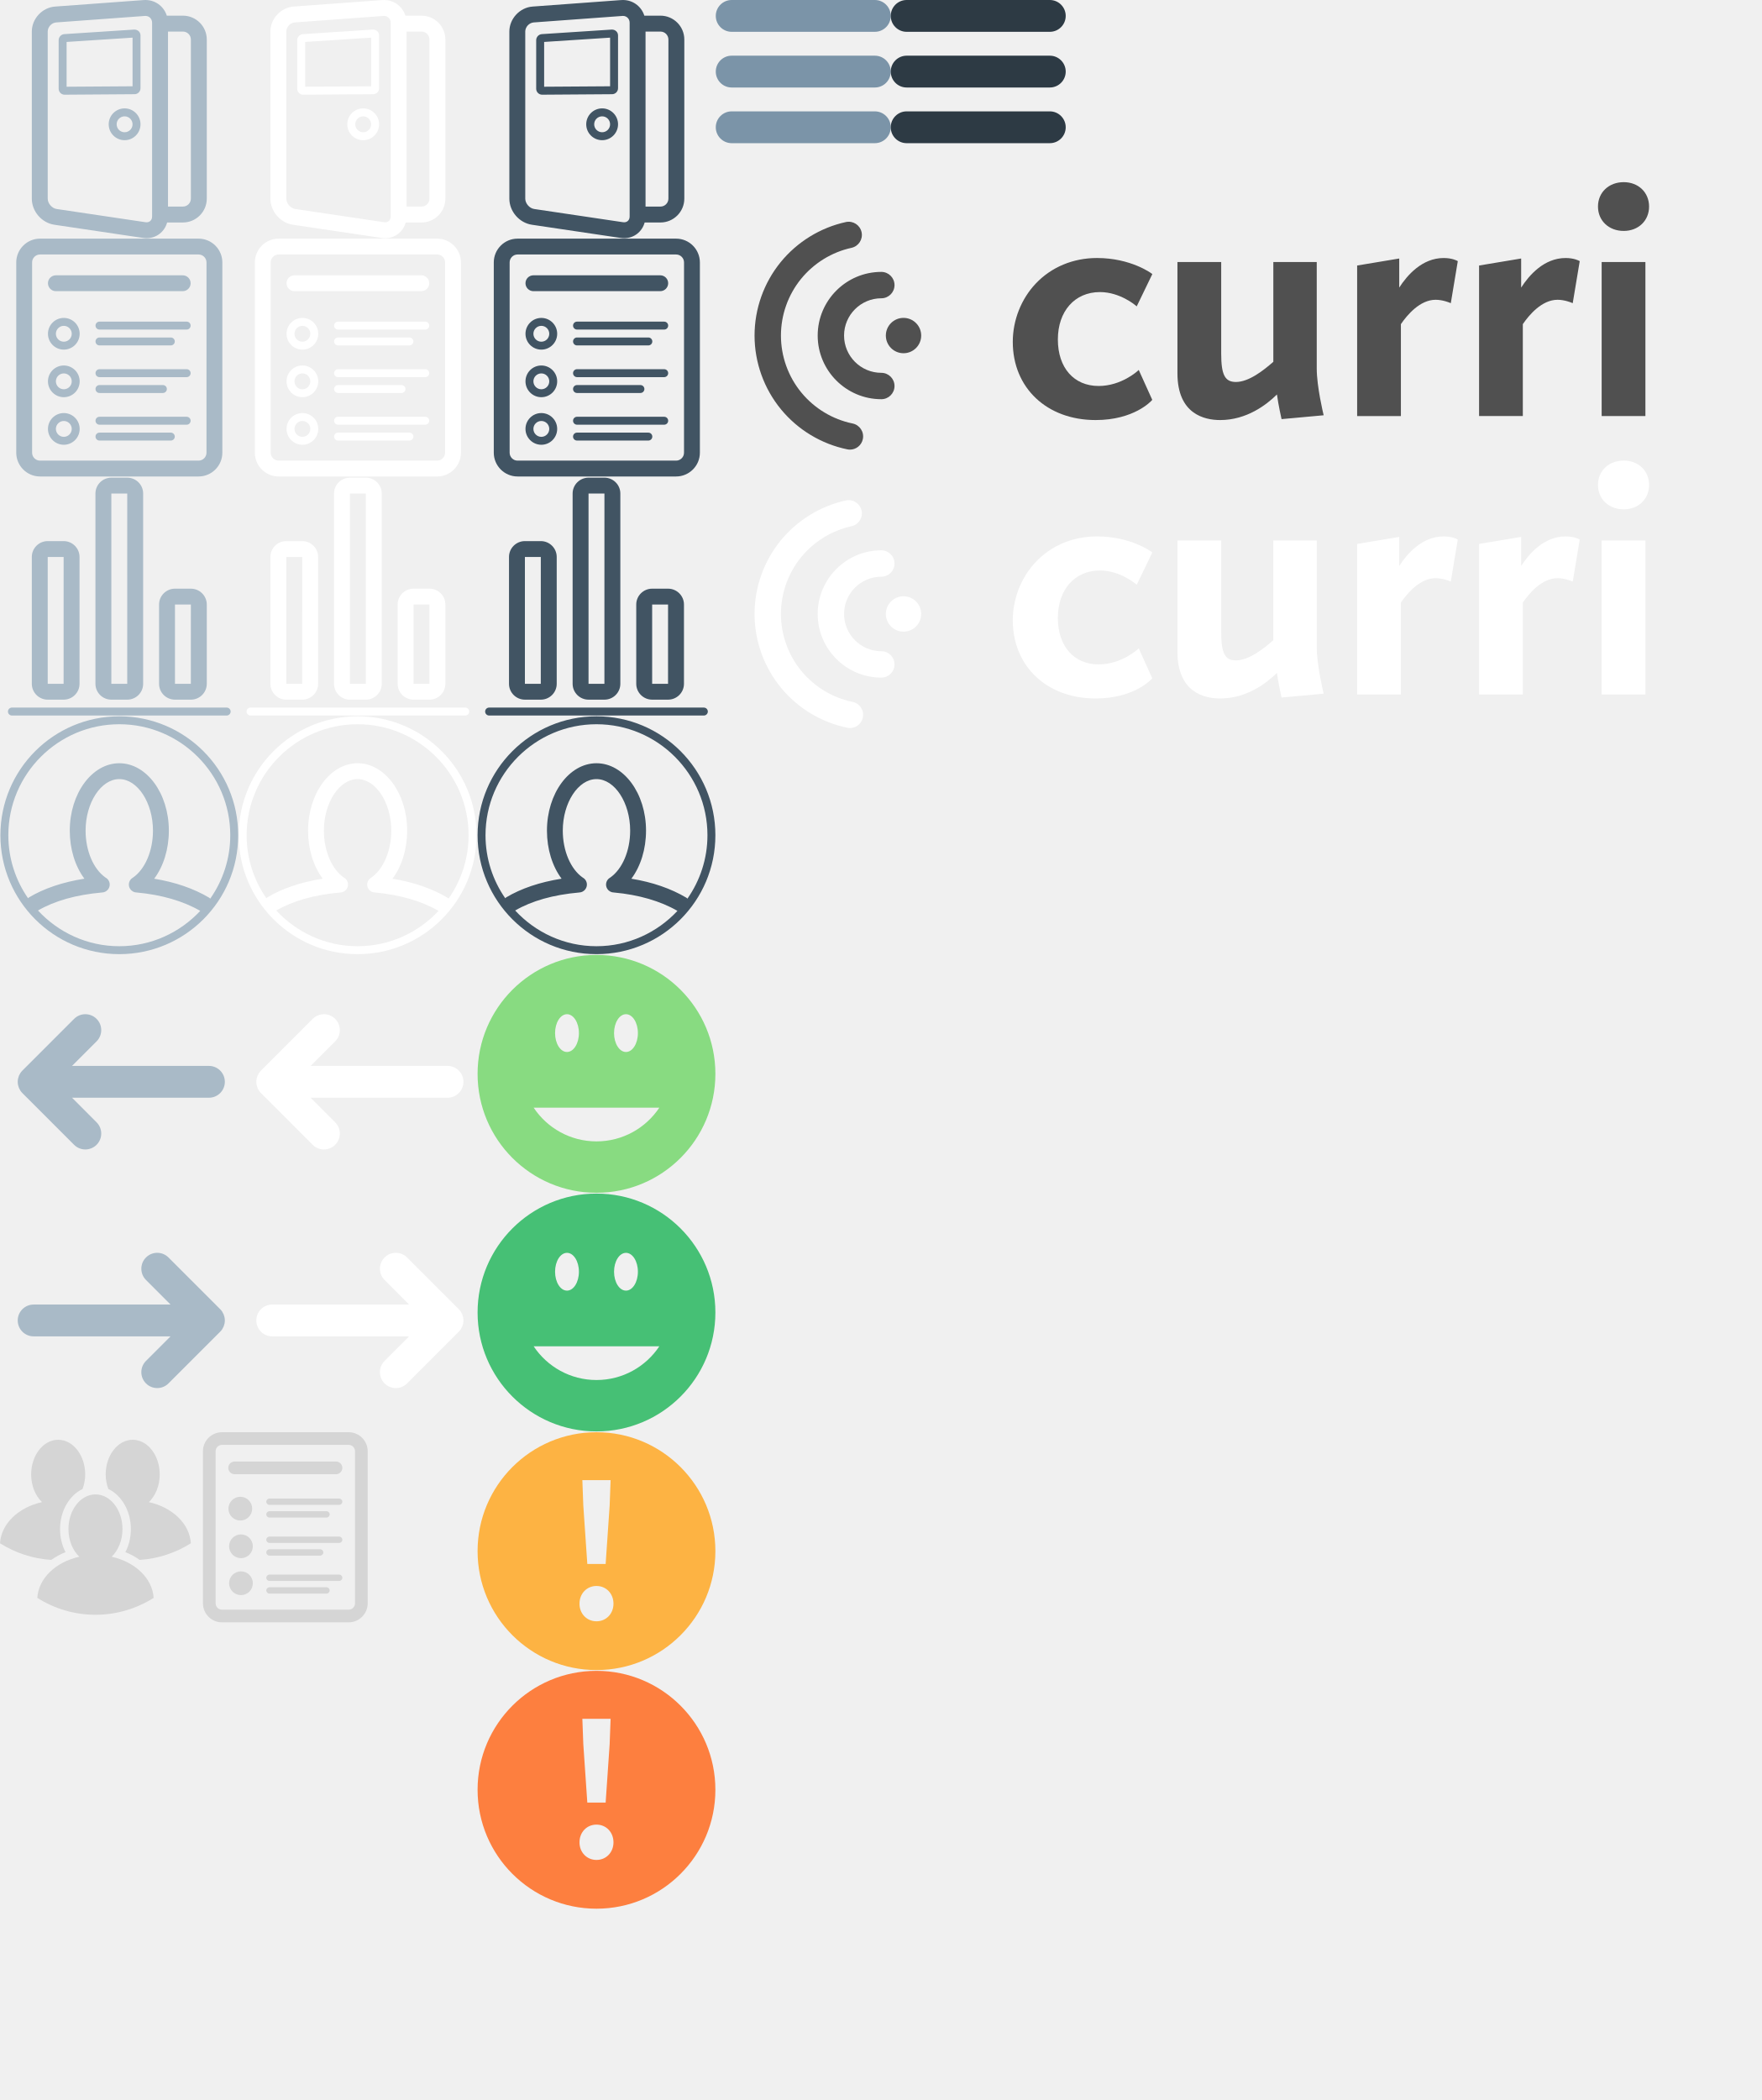
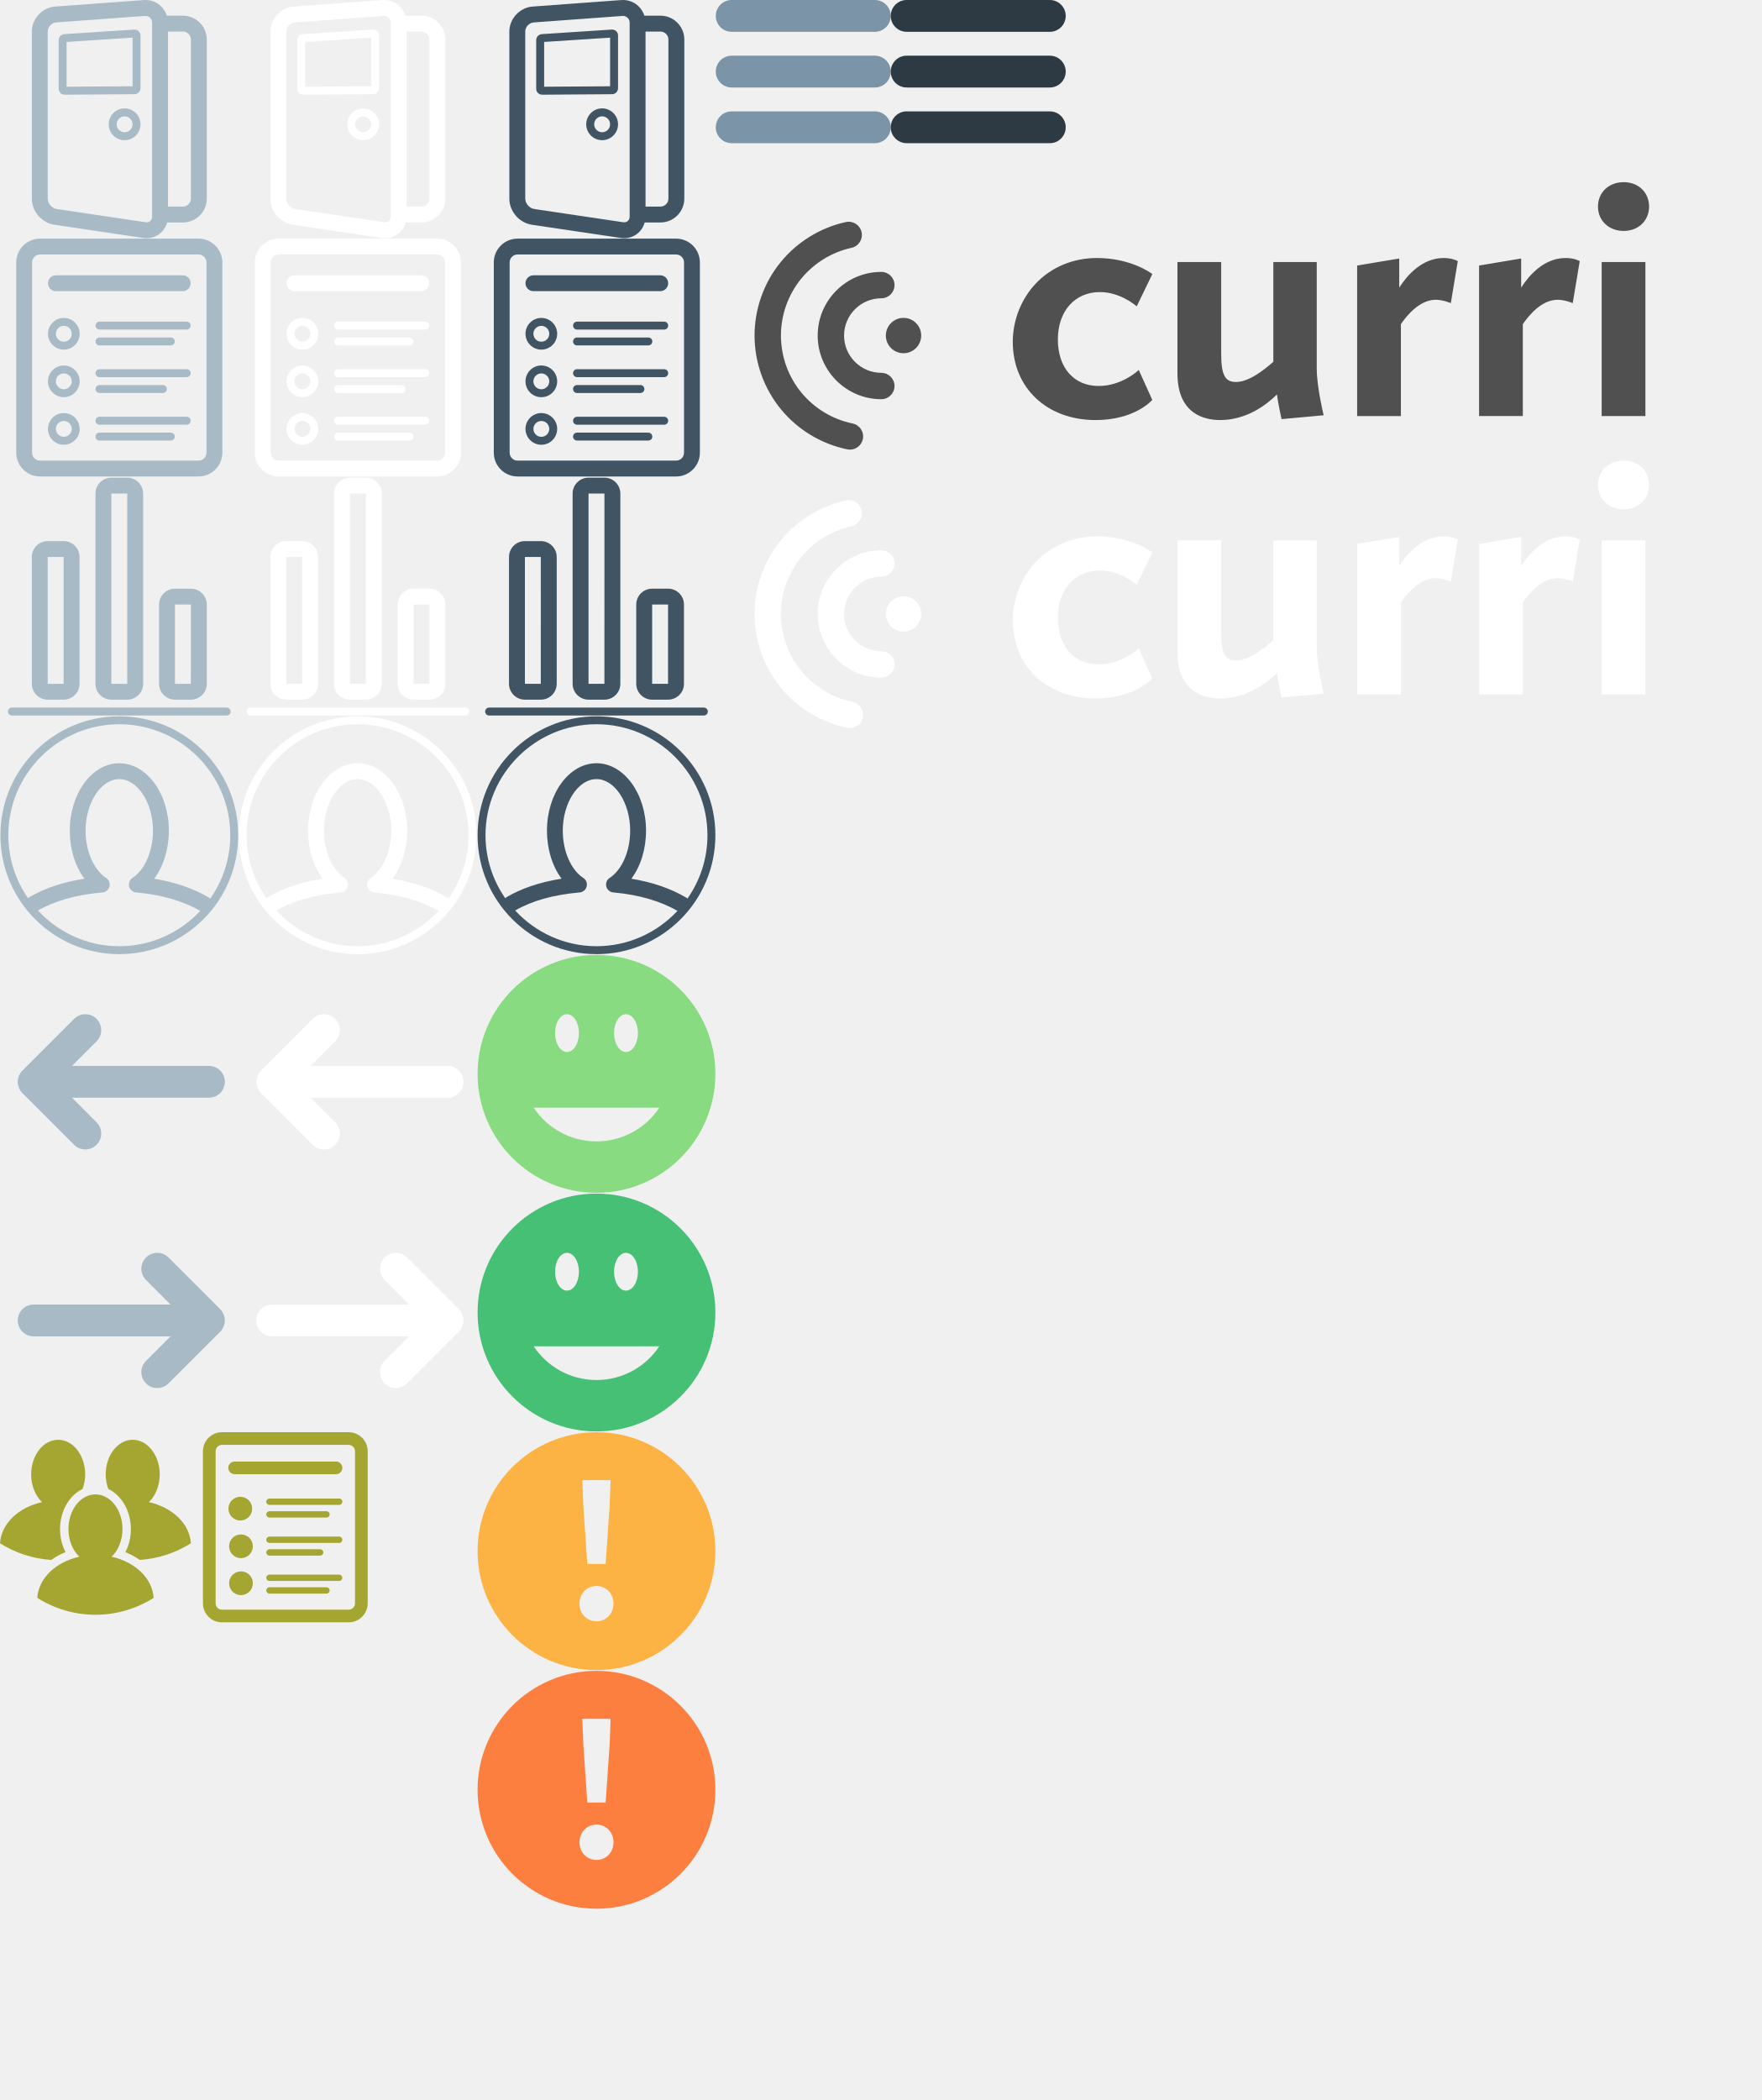
<svg xmlns="http://www.w3.org/2000/svg" version="1.1" id="Layer_1" x="0px" y="0px" width="221.5px" height="264px" viewBox="0.25 0 221.5 264" enable-background="new 0.25 0 221.5 264" xml:space="preserve">
  <path fill="none" stroke="#000000" stroke-linecap="round" stroke-linejoin="round" stroke-miterlimit="10" d="M91.233,11.326" />
  <path fill="none" stroke="#000000" stroke-linecap="round" stroke-linejoin="round" stroke-miterlimit="10" d="M89.233,12.929" />
  <g>
    <path fill="#7B94A8" d="M110.25,0h-18c-1.104,0-2,0.896-2,2s0.896,2,2,2h18c1.104,0,2-0.896,2-2S111.354,0,110.25,0z" />
    <path fill="#7B94A8" d="M110.25,7h-18c-1.104,0-2,0.896-2,2s0.896,2,2,2h18c1.104,0,2-0.896,2-2S111.354,7,110.25,7z" />
    <path fill="#7B94A8" d="M110.25,14h-18c-1.104,0-2,0.896-2,2s0.896,2,2,2h18c1.104,0,2-0.896,2-2S111.354,14,110.25,14z" />
  </g>
  <g>
    <path fill="#2D3A44" d="M132.25,0h-18c-1.104,0-2,0.896-2,2s0.896,2,2,2h18c1.104,0,2-0.896,2-2S133.354,0,132.25,0z" />
    <path fill="#2D3A44" d="M132.25,7h-18c-1.104,0-2,0.896-2,2s0.896,2,2,2h18c1.104,0,2-0.896,2-2S133.354,7,132.25,7z" />
    <path fill="#2D3A44" d="M132.25,14h-18c-1.104,0-2,0.896-2,2s0.896,2,2,2h18c1.104,0,2-0.896,2-2S133.354,14,132.25,14z" />
  </g>
  <g>
    <path fill="#FFFFFF" d="M53.25,1.969h-2.026c-0.388-1.216-1.535-2.061-2.917-1.96L37.171,0.825   c-1.61,0.118-2.921,1.529-2.921,3.144v21c0,1.604,1.243,3.047,2.831,3.284l11.169,1.661c0.148,0.022,0.293,0.032,0.435,0.032   c1.249,0,2.263-0.827,2.579-1.977h1.986c1.654,0,3-1.346,3-3v-20C56.25,3.314,54.904,1.969,53.25,1.969z M49.375,27.219   c0,0.484-0.353,0.79-0.831,0.716l-11.168-1.661c-0.6-0.089-1.126-0.699-1.126-1.305v-21c0-0.581,0.489-1.106,1.068-1.149L48.526,2   c0.484,0,0.849,0.369,0.849,0.859V27.219z M54.25,24.969c0,0.551-0.449,1-1,1h-1.875v-22h1.875c0.551,0,1,0.449,1,1V24.969z" />
    <path fill="#FFFFFF" d="M47.138,3.717c-0.001,0-0.002,0-0.003,0l-8.792,0.572c-0.402,0.026-0.718,0.362-0.718,0.765v6.102   c0,0.413,0.336,0.749,0.749,0.749h0.002l8.792-0.062c0.413-0.001,0.748-0.338,0.748-0.751V4.45   C47.917,4.046,47.589,3.717,47.138,3.717z M46.917,10.847l-8.292,0.056v-5.63l8.292-0.54V10.847z" />
    <path fill="#FFFFFF" d="M45.917,13.625c-1.103,0-2,0.897-2,2s0.897,2,2,2s2-0.897,2-2S47.02,13.625,45.917,13.625z M45.917,16.625   c-0.551,0-1-0.449-1-1s0.449-1,1-1s1,0.449,1,1S46.468,16.625,45.917,16.625z" />
  </g>
  <g>
    <path fill="#FFFFFF" d="M38.273,39.967c-1.1,0-1.994,0.894-1.994,1.993c0,1.1,0.894,1.993,1.994,1.993   c1.099,0,1.993-0.894,1.993-1.993C40.267,40.861,39.373,39.967,38.273,39.967z M38.273,42.957c-0.549,0-0.997-0.448-0.997-0.997   s0.448-0.997,0.997-0.997s0.997,0.448,0.997,0.997S38.822,42.957,38.273,42.957z" />
    <path fill="#FFFFFF" d="M38.273,45.947c-1.1,0-1.994,0.894-1.994,1.993c0,1.1,0.894,1.993,1.994,1.993   c1.099,0,1.993-0.894,1.993-1.993C40.267,46.841,39.373,45.947,38.273,45.947z M38.273,48.937c-0.549,0-0.997-0.448-0.997-0.997   c0-0.549,0.448-0.997,0.997-0.997s0.997,0.448,0.997,0.997C39.27,48.489,38.822,48.937,38.273,48.937z" />
    <path fill="#FFFFFF" d="M38.273,51.927c-1.1,0-1.994,0.894-1.994,1.993c0,1.1,0.894,1.993,1.994,1.993   c1.099,0,1.993-0.894,1.993-1.993C40.267,52.821,39.373,51.927,38.273,51.927z M38.273,54.917c-0.549,0-0.997-0.448-0.997-0.997   s0.448-0.997,0.997-0.997s0.997,0.448,0.997,0.997S38.822,54.917,38.273,54.917z" />
    <path fill="#FFFFFF" d="M55.217,30H35.283c-1.648,0-2.99,1.342-2.99,2.99v23.92c0,1.648,1.342,2.99,2.99,2.99h19.934   c1.648,0,2.99-1.342,2.99-2.99V32.99C58.207,31.342,56.865,30,55.217,30z M56.213,56.91c0,0.549-0.448,0.997-0.997,0.997H35.283   c-0.549,0-0.997-0.448-0.997-0.997V32.99c0-0.549,0.448-0.997,0.997-0.997h19.934c0.549,0,0.997,0.448,0.997,0.997L56.213,56.91   L56.213,56.91z" />
    <path fill="#FFFFFF" d="M53.722,40.434H42.758c-0.275,0-0.499,0.223-0.499,0.498s0.224,0.499,0.499,0.499h10.963   c0.275,0,0.499-0.223,0.499-0.499C54.22,40.657,53.998,40.434,53.722,40.434z" />
    <path fill="#FFFFFF" d="M42.758,43.424h8.97c0.275,0,0.498-0.223,0.498-0.499c0-0.275-0.223-0.498-0.498-0.498h-8.97   c-0.275,0-0.499,0.223-0.499,0.498C42.26,43.201,42.483,43.424,42.758,43.424z" />
    <path fill="#FFFFFF" d="M53.722,46.414H42.758c-0.275,0-0.499,0.223-0.499,0.498s0.224,0.499,0.499,0.499h10.963   c0.275,0,0.499-0.223,0.499-0.499C54.22,46.637,53.998,46.414,53.722,46.414z" />
    <path fill="#FFFFFF" d="M42.758,49.404h7.973c0.275,0,0.499-0.223,0.499-0.499c0-0.275-0.223-0.498-0.499-0.498h-7.973   c-0.275,0-0.499,0.223-0.499,0.498C42.26,49.181,42.483,49.404,42.758,49.404z" />
    <path fill="#FFFFFF" d="M53.722,52.394H42.758c-0.275,0-0.499,0.223-0.499,0.498s0.224,0.499,0.499,0.499h10.963   c0.275,0,0.499-0.223,0.499-0.499C54.22,52.617,53.998,52.394,53.722,52.394z" />
    <path fill="#FFFFFF" d="M51.729,54.387h-8.97c-0.275,0-0.499,0.223-0.499,0.499c0,0.276,0.224,0.498,0.499,0.498h8.97   c0.275,0,0.498-0.223,0.498-0.498C52.227,54.611,52.004,54.387,51.729,54.387z" />
    <path fill="#FFFFFF" d="M37.277,36.603h15.946c0.55,0,0.997-0.447,0.997-0.997c0-0.55-0.447-0.997-0.997-0.997H37.277   c-0.55,0-0.997,0.447-0.997,0.997C36.28,36.156,36.727,36.603,37.277,36.603z" />
  </g>
  <g>
    <path fill="#FFFFFF" d="M36.25,87.957h2c1.103,0,2-0.894,2-1.993V70.017c0-1.099-0.897-1.993-2-1.993h-2c-1.103,0-2,0.894-2,1.993   v15.947C34.25,87.062,35.147,87.957,36.25,87.957z M36.25,70.017h2l-0.003,15.947H36.25V70.017z" />
    <path fill="#FFFFFF" d="M44.25,87.957h2c1.103,0,2-0.894,2-1.993v-23.92c0-1.1-0.897-1.994-2-1.994h-2c-1.103,0-2,0.894-2,1.994   v23.92C42.25,87.062,43.147,87.957,44.25,87.957z M44.25,62.043h2l-0.003,23.92H44.25V62.043z" />
    <path fill="#FFFFFF" d="M52.25,87.957h2c1.103,0,2-0.894,2-1.993v-9.967c0-1.099-0.897-1.993-2-1.993h-2c-1.103,0-2,0.894-2,1.993   v9.967C50.25,87.062,51.147,87.957,52.25,87.957z M52.25,75.997h2l-0.003,9.967H52.25V75.997z" />
    <path fill="#FFFFFF" d="M58.75,88.953h-27c-0.276,0-0.5,0.225-0.5,0.499s0.224,0.499,0.5,0.499h27c0.276,0,0.5-0.225,0.5-0.499   S59.026,88.953,58.75,88.953z" />
  </g>
  <path fill="#FFFFFF" d="M45.214,90.05c-8.256,0-14.95,6.694-14.95,14.95s6.693,14.95,14.95,14.95c8.257,0,14.95-6.694,14.95-14.95  S53.471,90.05,45.214,90.05z M45.214,91.047c7.695,0,13.954,6.258,13.954,13.953c0,2.965-0.936,5.71-2.519,7.973  c-0.044-0.038-0.077-0.085-0.129-0.117c-1.948-1.156-4.269-1.956-6.919-2.388c1.165-1.56,1.843-3.714,1.843-6.046  c0-4.672-2.795-8.472-6.229-8.472c-3.434,0-6.229,3.799-6.229,8.472c0,2.331,0.676,4.481,1.839,6.041  c-2.733,0.433-5.071,1.222-6.97,2.353c-0.045,0.028-0.075,0.071-0.115,0.104c-1.561-2.251-2.479-4.98-2.479-7.92  C31.261,97.305,37.52,91.047,45.214,91.047z M45.214,118.953c-4.041,0-7.673-1.736-10.224-4.489  c2.081-1.213,4.785-1.975,8.046-2.265c0.274-0.008,0.544-0.129,0.733-0.35c0.263-0.309,0.315-0.744,0.13-1.104  c-0.093-0.182-0.236-0.325-0.408-0.417c-1.53-1.064-2.515-3.371-2.515-5.905c0-3.51,1.939-6.479,4.236-6.479  c2.297,0,4.236,2.968,4.236,6.479c0,2.538-0.987,4.846-2.519,5.909c-0.151,0.084-0.28,0.208-0.372,0.363  c-0.195,0.33-0.184,0.745,0.03,1.062c0.192,0.288,0.509,0.444,0.83,0.444c0.001,0,0.002,0,0.003,0c3.102,0.28,5.852,1.08,7.974,2.31  C52.847,117.236,49.231,118.953,45.214,118.953z" />
  <path fill="#FFFFFF" d="M58.183,167.111c0.018-0.025,0.029-0.057,0.046-0.084c0.05-0.084,0.1-0.168,0.138-0.26  c0.016-0.037,0.023-0.078,0.037-0.117c0.029-0.084,0.06-0.166,0.077-0.256c0.026-0.129,0.04-0.269,0.04-0.396  s-0.014-0.268-0.04-0.396c-0.018-0.09-0.048-0.172-0.077-0.256c-0.014-0.039-0.021-0.08-0.037-0.117  c-0.038-0.092-0.088-0.176-0.138-0.26c-0.017-0.027-0.028-0.059-0.046-0.085c-0.073-0.108-0.156-0.21-0.249-0.304l-6.499-6.498  c-0.781-0.781-2.048-0.781-2.828,0c-0.781,0.781-0.781,2.047,0,2.828l3.085,3.09H34.479c-1.104,0-2,0.896-2,2s0.896,2,2,2h17.213  l-3.086,3.086c-0.781,0.781-0.781,2.047,0,2.828c0.39,0.391,0.902,0.586,1.414,0.586s1.023-0.195,1.414-0.586l6.499-6.498  C58.026,167.322,58.109,167.221,58.183,167.111z" />
  <g>
    <path fill="#415463" d="M83.294,1.969h-2.026c-0.388-1.216-1.535-2.061-2.917-1.96L67.215,0.825   c-1.61,0.118-2.921,1.529-2.921,3.144v21c0,1.604,1.243,3.047,2.831,3.284l11.169,1.661c0.148,0.022,0.293,0.032,0.435,0.032   c1.249,0,2.263-0.827,2.579-1.977h1.986c1.654,0,3-1.346,3-3v-20C86.294,3.314,84.948,1.969,83.294,1.969z M79.419,27.219   c0,0.484-0.353,0.79-0.831,0.716L67.42,26.274c-0.6-0.089-1.126-0.699-1.126-1.305v-21c0-0.581,0.489-1.106,1.068-1.149L78.57,2   c0.484,0,0.849,0.369,0.849,0.859V27.219z M84.294,24.969c0,0.551-0.449,1-1,1h-1.875v-22h1.875c0.551,0,1,0.449,1,1V24.969z" />
    <path fill="#415463" d="M77.182,3.717c-0.001,0-0.002,0-0.003,0l-8.792,0.572c-0.402,0.026-0.718,0.362-0.718,0.765v6.102   c0,0.413,0.336,0.749,0.749,0.749h0.002l8.792-0.062c0.413-0.001,0.748-0.338,0.748-0.751V4.45   C77.961,4.046,77.633,3.717,77.182,3.717z M76.961,10.847l-8.292,0.056v-5.63l8.292-0.54V10.847z" />
    <path fill="#415463" d="M75.961,13.625c-1.103,0-2,0.897-2,2s0.897,2,2,2s2-0.897,2-2S77.064,13.625,75.961,13.625z M75.961,16.625   c-0.551,0-1-0.449-1-1s0.449-1,1-1s1,0.449,1,1S76.512,16.625,75.961,16.625z" />
  </g>
  <g>
    <path fill="#415463" d="M68.316,39.967c-1.099,0-1.993,0.894-1.993,1.993c0,1.1,0.894,1.993,1.993,1.993   c1.099,0,1.993-0.894,1.993-1.993C70.311,40.861,69.416,39.967,68.316,39.967z M68.316,42.957c-0.549,0-0.997-0.448-0.997-0.997   s0.448-0.997,0.997-0.997c0.549,0,0.997,0.448,0.997,0.997S68.866,42.957,68.316,42.957z" />
    <path fill="#415463" d="M68.316,45.947c-1.099,0-1.993,0.894-1.993,1.993c0,1.1,0.894,1.993,1.993,1.993   c1.099,0,1.993-0.894,1.993-1.993C70.311,46.841,69.416,45.947,68.316,45.947z M68.316,48.937c-0.549,0-0.997-0.448-0.997-0.997   c0-0.549,0.448-0.997,0.997-0.997c0.549,0,0.997,0.448,0.997,0.997C69.313,48.489,68.866,48.937,68.316,48.937z" />
    <path fill="#415463" d="M68.316,51.927c-1.099,0-1.993,0.894-1.993,1.993c0,1.1,0.894,1.993,1.993,1.993   c1.099,0,1.993-0.894,1.993-1.993C70.311,52.821,69.416,51.927,68.316,51.927z M68.316,54.917c-0.549,0-0.997-0.448-0.997-0.997   s0.448-0.997,0.997-0.997c0.549,0,0.997,0.448,0.997,0.997S68.866,54.917,68.316,54.917z" />
    <path fill="#415463" d="M85.261,30H65.327c-1.648,0-2.99,1.342-2.99,2.99v23.92c0,1.648,1.342,2.99,2.99,2.99h19.934   c1.648,0,2.99-1.342,2.99-2.99V32.99C88.25,31.342,86.909,30,85.261,30z M86.256,56.91c0,0.549-0.448,0.997-0.997,0.997H65.327   c-0.549,0-0.997-0.448-0.997-0.997V32.99c0-0.549,0.448-0.997,0.997-0.997h19.934c0.549,0,0.997,0.448,0.997,0.997L86.256,56.91   L86.256,56.91z" />
    <path fill="#415463" d="M83.766,40.434H72.802c-0.275,0-0.498,0.223-0.498,0.498s0.223,0.499,0.498,0.499h10.963   c0.275,0,0.499-0.223,0.499-0.499C84.264,40.657,84.041,40.434,83.766,40.434z" />
    <path fill="#415463" d="M72.802,43.424h8.97c0.275,0,0.498-0.223,0.498-0.499c0-0.275-0.223-0.498-0.498-0.498h-8.97   c-0.275,0-0.498,0.223-0.498,0.498C72.304,43.201,72.526,43.424,72.802,43.424z" />
    <path fill="#415463" d="M83.766,46.414H72.802c-0.275,0-0.498,0.223-0.498,0.498s0.223,0.499,0.498,0.499h10.963   c0.275,0,0.499-0.223,0.499-0.499C84.264,46.637,84.041,46.414,83.766,46.414z" />
    <path fill="#415463" d="M72.802,49.404h7.974c0.275,0,0.498-0.223,0.498-0.499c0-0.275-0.223-0.498-0.498-0.498h-7.974   c-0.275,0-0.498,0.223-0.498,0.498C72.304,49.181,72.526,49.404,72.802,49.404z" />
    <path fill="#415463" d="M83.766,52.394H72.802c-0.275,0-0.498,0.223-0.498,0.498s0.223,0.499,0.498,0.499h10.963   c0.275,0,0.499-0.223,0.499-0.499C84.264,52.617,84.041,52.394,83.766,52.394z" />
    <path fill="#415463" d="M81.771,54.387h-8.97c-0.275,0-0.498,0.223-0.498,0.499c0,0.276,0.223,0.498,0.498,0.498h8.97   c0.275,0,0.498-0.223,0.498-0.498C82.27,54.611,82.047,54.387,81.771,54.387z" />
    <path fill="#415463" d="M67.32,36.603h15.947c0.55,0,0.997-0.447,0.997-0.997c0-0.55-0.447-0.997-0.997-0.997H67.32   c-0.55,0-0.997,0.447-0.997,0.997C66.324,36.156,66.771,36.603,67.32,36.603z" />
  </g>
  <g>
    <path fill="#415463" d="M66.25,87.957h2c1.103,0,2-0.894,2-1.993V70.017c0-1.099-0.897-1.993-2-1.993h-2c-1.103,0-2,0.894-2,1.993   v15.947C64.25,87.062,65.147,87.957,66.25,87.957z M66.25,70.017h2l-0.003,15.947H66.25V70.017z" />
    <path fill="#415463" d="M74.25,87.957h2c1.103,0,2-0.894,2-1.993v-23.92c0-1.1-0.897-1.994-2-1.994h-2c-1.103,0-2,0.894-2,1.994   v23.92C72.25,87.062,73.147,87.957,74.25,87.957z M74.25,62.043h2l-0.003,23.92H74.25V62.043z" />
    <path fill="#415463" d="M82.25,87.957h2c1.103,0,2-0.894,2-1.993v-9.967c0-1.099-0.897-1.993-2-1.993h-2c-1.103,0-2,0.894-2,1.993   v9.967C80.25,87.062,81.147,87.957,82.25,87.957z M82.25,75.997h2l-0.003,9.967H82.25V75.997z" />
    <path fill="#415463" d="M88.75,88.953h-27c-0.276,0-0.5,0.225-0.5,0.499s0.224,0.499,0.5,0.499h27c0.276,0,0.5-0.225,0.5-0.499   S89.026,88.953,88.75,88.953z" />
  </g>
  <path fill="#415463" d="M75.25,90.05c-8.257,0-14.95,6.694-14.95,14.95s6.693,14.95,14.95,14.95c8.256,0,14.95-6.694,14.95-14.95  S83.507,90.05,75.25,90.05z M75.25,91.047c7.694,0,13.953,6.258,13.953,13.953c0,2.965-0.936,5.71-2.519,7.973  c-0.043-0.038-0.077-0.085-0.129-0.117c-1.948-1.156-4.269-1.956-6.918-2.388c1.165-1.56,1.843-3.714,1.843-6.046  c0-4.672-2.795-8.472-6.229-8.472c-3.435,0-6.229,3.799-6.229,8.472c0,2.331,0.676,4.481,1.839,6.041  c-2.733,0.433-5.072,1.222-6.97,2.353c-0.045,0.028-0.075,0.071-0.115,0.104c-1.561-2.251-2.479-4.98-2.479-7.92  C61.297,97.305,67.556,91.047,75.25,91.047z M75.25,118.953c-4.041,0-7.674-1.736-10.224-4.489c2.081-1.213,4.785-1.975,8.046-2.265  c0.274-0.008,0.544-0.129,0.733-0.35c0.263-0.309,0.315-0.744,0.13-1.104c-0.093-0.182-0.237-0.325-0.408-0.417  c-1.53-1.064-2.514-3.371-2.514-5.905c0-3.51,1.939-6.479,4.236-6.479c2.296,0,4.236,2.968,4.236,6.479  c0,2.538-0.987,4.846-2.52,5.909c-0.151,0.084-0.28,0.208-0.372,0.363c-0.195,0.33-0.183,0.745,0.03,1.062  c0.192,0.288,0.509,0.444,0.83,0.444c0.001,0,0.002,0,0.003,0c3.102,0.28,5.852,1.08,7.974,2.31  C82.883,117.236,79.267,118.953,75.25,118.953z" />
  <g>
    <path fill="#A9BAC7" d="M23.25,1.969h-2.026c-0.388-1.216-1.535-2.061-2.917-1.96L7.171,0.825C5.561,0.943,4.25,2.354,4.25,3.969   v21c0,1.604,1.243,3.047,2.831,3.284l11.169,1.661c0.148,0.022,0.293,0.032,0.435,0.032c1.249,0,2.263-0.827,2.579-1.977h1.986   c1.654,0,3-1.346,3-3v-20C26.25,3.314,24.904,1.969,23.25,1.969z M19.375,27.219c0,0.484-0.353,0.79-0.831,0.716L7.375,26.274   c-0.599-0.089-1.125-0.699-1.125-1.305v-21c0-0.581,0.489-1.107,1.068-1.149L18.526,2c0.484,0,0.849,0.369,0.849,0.859V27.219z    M24.25,24.969c0,0.551-0.449,1-1,1h-1.875v-22h1.875c0.551,0,1,0.449,1,1V24.969z" />
    <path fill="#A9BAC7" d="M17.138,3.717c-0.001,0-0.002,0-0.003,0L8.343,4.289C7.94,4.315,7.625,4.651,7.625,5.054v6.102   c0,0.413,0.336,0.749,0.749,0.749h0.002l8.792-0.062c0.413-0.001,0.748-0.338,0.748-0.751V4.45   C17.917,4.046,17.589,3.717,17.138,3.717z M16.917,10.847l-8.292,0.056v-5.63l8.292-0.54V10.847z" />
    <path fill="#A9BAC7" d="M15.917,13.625c-1.103,0-2,0.897-2,2s0.897,2,2,2s2-0.897,2-2S17.02,13.625,15.917,13.625z M15.917,16.625   c-0.551,0-1-0.449-1-1s0.449-1,1-1s1,0.449,1,1S16.468,16.625,15.917,16.625z" />
  </g>
  <g>
    <path fill="#A9BAC7" d="M8.274,39.967c-1.1,0-1.994,0.894-1.994,1.993c0,1.1,0.894,1.993,1.994,1.993   c1.099,0,1.993-0.894,1.993-1.993S9.373,39.967,8.274,39.967z M8.274,42.957c-0.549,0-0.997-0.448-0.997-0.997   s0.448-0.997,0.997-0.997s0.997,0.448,0.997,0.997S8.822,42.957,8.274,42.957z" />
    <path fill="#A9BAC7" d="M8.274,45.947c-1.1,0-1.994,0.894-1.994,1.993c0,1.1,0.894,1.993,1.994,1.993   c1.099,0,1.993-0.894,1.993-1.993S9.373,45.947,8.274,45.947z M8.274,48.937c-0.549,0-0.997-0.448-0.997-0.997   c0-0.549,0.448-0.997,0.997-0.997s0.997,0.448,0.997,0.997C9.271,48.489,8.822,48.937,8.274,48.937z" />
    <path fill="#A9BAC7" d="M8.274,51.927c-1.1,0-1.994,0.894-1.994,1.993c0,1.1,0.894,1.993,1.994,1.993   c1.099,0,1.993-0.894,1.993-1.993S9.373,51.927,8.274,51.927z M8.274,54.917c-0.549,0-0.997-0.448-0.997-0.997   s0.448-0.997,0.997-0.997s0.997,0.448,0.997,0.997S8.822,54.917,8.274,54.917z" />
    <path fill="#A9BAC7" d="M25.217,30H5.283c-1.648,0-2.99,1.342-2.99,2.99v23.92c0,1.648,1.341,2.99,2.99,2.99h19.934   c1.648,0,2.99-1.342,2.99-2.99V32.99C28.207,31.342,26.865,30,25.217,30z M26.213,56.91c0,0.549-0.448,0.997-0.997,0.997H5.283   c-0.549,0-0.997-0.448-0.997-0.997V32.99c0-0.549,0.448-0.997,0.997-0.997h19.934c0.549,0,0.997,0.448,0.997,0.997L26.213,56.91   L26.213,56.91z" />
    <path fill="#A9BAC7" d="M23.722,40.434H12.758c-0.275,0-0.499,0.223-0.499,0.498s0.224,0.499,0.499,0.499h10.963   c0.275,0,0.498-0.223,0.498-0.499C24.22,40.657,23.998,40.434,23.722,40.434z" />
    <path fill="#A9BAC7" d="M12.758,43.424h8.97c0.275,0,0.499-0.223,0.499-0.499c0-0.275-0.223-0.498-0.499-0.498h-8.97   c-0.275,0-0.499,0.223-0.499,0.498C12.26,43.201,12.483,43.424,12.758,43.424z" />
    <path fill="#A9BAC7" d="M23.722,46.415H12.758c-0.275,0-0.499,0.223-0.499,0.498c0,0.276,0.224,0.499,0.499,0.499h10.963   c0.275,0,0.498-0.223,0.498-0.499C24.22,46.637,23.998,46.415,23.722,46.415z" />
    <path fill="#A9BAC7" d="M12.758,49.404h7.973c0.275,0,0.499-0.223,0.499-0.499c0-0.275-0.224-0.498-0.499-0.498h-7.973   c-0.275,0-0.499,0.223-0.499,0.498C12.26,49.181,12.483,49.404,12.758,49.404z" />
    <path fill="#A9BAC7" d="M23.722,52.394H12.758c-0.275,0-0.499,0.223-0.499,0.498s0.224,0.499,0.499,0.499h10.963   c0.275,0,0.498-0.223,0.498-0.499C24.22,52.617,23.998,52.394,23.722,52.394z" />
    <path fill="#A9BAC7" d="M21.728,54.387h-8.97c-0.275,0-0.499,0.223-0.499,0.499c0,0.276,0.224,0.498,0.499,0.498h8.97   c0.275,0,0.499-0.223,0.499-0.498C22.227,54.611,22.004,54.387,21.728,54.387z" />
    <path fill="#A9BAC7" d="M7.276,36.604h15.947c0.55,0,0.997-0.447,0.997-0.997c0-0.55-0.447-0.997-0.997-0.997H7.276   c-0.55,0-0.997,0.447-0.997,0.997C6.28,36.156,6.727,36.604,7.276,36.604z" />
  </g>
  <g>
    <path fill="#A9BAC7" d="M6.25,87.957h2c1.103,0,2-0.894,2-1.993V70.017c0-1.099-0.897-1.993-2-1.993h-2c-1.103,0-2,0.894-2,1.993   v15.947C4.25,87.062,5.147,87.957,6.25,87.957z M6.25,70.017h2L8.247,85.963H6.25V70.017z" />
    <path fill="#A9BAC7" d="M14.25,87.957h2c1.103,0,2-0.894,2-1.993v-23.92c0-1.1-0.897-1.994-2-1.994h-2c-1.103,0-2,0.894-2,1.994   v23.92C12.25,87.062,13.147,87.957,14.25,87.957z M14.25,62.043h2l-0.003,23.92H14.25V62.043z" />
    <path fill="#A9BAC7" d="M22.25,87.957h2c1.103,0,2-0.894,2-1.993v-9.967c0-1.099-0.897-1.993-2-1.993h-2c-1.103,0-2,0.894-2,1.993   v9.967C20.25,87.062,21.147,87.957,22.25,87.957z M22.25,75.997h2l-0.003,9.967H22.25V75.997z" />
    <path fill="#A9BAC7" d="M28.75,88.953h-27c-0.276,0-0.5,0.225-0.5,0.499c0,0.275,0.224,0.499,0.5,0.499h27   c0.276,0,0.5-0.224,0.5-0.499S29.026,88.953,28.75,88.953z" />
  </g>
  <path fill="#A9BAC7" d="M15.25,90.05C6.994,90.05,0.3,96.744,0.3,105s6.694,14.95,14.95,14.95S30.2,113.256,30.2,105  S23.506,90.05,15.25,90.05z M15.25,91.047c7.694,0,13.953,6.258,13.953,13.953c0,2.965-0.936,5.71-2.518,7.973  c-0.044-0.038-0.077-0.085-0.128-0.117c-1.949-1.156-4.269-1.956-6.919-2.388c1.165-1.56,1.843-3.714,1.843-6.046  c0-4.672-2.795-8.472-6.229-8.472s-6.229,3.799-6.229,8.472c0,2.331,0.676,4.481,1.839,6.041c-2.733,0.433-5.071,1.222-6.97,2.353  c-0.046,0.028-0.075,0.071-0.115,0.104c-1.561-2.251-2.479-4.98-2.479-7.92C1.297,97.305,7.556,91.047,15.25,91.047z M15.25,118.953  c-4.041,0-7.673-1.736-10.224-4.489c2.081-1.213,4.785-1.975,8.046-2.265c0.274-0.008,0.544-0.129,0.733-0.35  c0.263-0.309,0.315-0.744,0.13-1.104c-0.093-0.182-0.236-0.325-0.408-0.417c-1.53-1.064-2.515-3.371-2.515-5.905  c0-3.51,1.939-6.479,4.236-6.479s4.236,2.968,4.236,6.479c0,2.538-0.987,4.846-2.52,5.909c-0.151,0.084-0.28,0.208-0.372,0.363  c-0.196,0.33-0.184,0.745,0.03,1.062c0.192,0.288,0.508,0.444,0.83,0.444c0.001,0,0.002,0,0.003,0c3.102,0.28,5.852,1.08,7.973,2.31  C22.883,117.236,19.266,118.953,15.25,118.953z" />
  <path fill="#A9BAC7" d="M28.183,167.111c0.018-0.025,0.029-0.057,0.046-0.084c0.05-0.084,0.1-0.168,0.138-0.26  c0.016-0.037,0.023-0.078,0.037-0.117c0.029-0.084,0.06-0.166,0.077-0.256c0.026-0.129,0.04-0.269,0.04-0.396  s-0.014-0.268-0.04-0.396c-0.018-0.09-0.048-0.172-0.077-0.256c-0.014-0.039-0.021-0.08-0.037-0.117  c-0.038-0.092-0.088-0.176-0.138-0.26c-0.017-0.027-0.028-0.059-0.046-0.085c-0.073-0.108-0.156-0.21-0.249-0.304l-6.499-6.498  c-0.781-0.781-2.048-0.781-2.828,0c-0.781,0.781-0.781,2.047,0,2.828l3.085,3.09H4.479c-1.104,0-2,0.896-2,2s0.896,2,2,2h17.213  l-3.086,3.086c-0.781,0.781-0.781,2.047,0,2.828c0.39,0.391,0.902,0.586,1.414,0.586s1.023-0.195,1.414-0.586l6.499-6.498  C28.026,167.322,28.109,167.221,28.183,167.111z" />
  <path fill="#A9BAC7" d="M2.817,134.889c-0.018,0.025-0.029,0.057-0.046,0.084c-0.05,0.084-0.1,0.168-0.138,0.26  c-0.016,0.037-0.023,0.078-0.037,0.117c-0.029,0.084-0.06,0.166-0.077,0.256c-0.026,0.129-0.04,0.269-0.04,0.396  s0.014,0.268,0.04,0.396c0.018,0.09,0.048,0.172,0.077,0.256c0.014,0.039,0.021,0.08,0.037,0.117  c0.038,0.092,0.088,0.176,0.138,0.26c0.017,0.027,0.028,0.059,0.046,0.085c0.073,0.108,0.156,0.21,0.249,0.304l6.499,6.498  c0.781,0.781,2.048,0.781,2.828,0c0.781-0.781,0.781-2.047,0-2.828L9.308,138h17.213c1.104,0,2-0.896,2-2s-0.896-2-2-2H9.308  l3.086-3.086c0.781-0.781,0.781-2.047,0-2.828c-0.39-0.391-0.902-0.586-1.414-0.586s-1.023,0.195-1.414,0.586l-6.499,6.498  C2.974,134.678,2.891,134.779,2.817,134.889z" />
  <path fill="#FFFFFF" d="M32.817,134.889c-0.018,0.025-0.029,0.057-0.046,0.084c-0.05,0.084-0.1,0.168-0.138,0.26  c-0.016,0.037-0.023,0.078-0.037,0.117c-0.029,0.084-0.06,0.166-0.077,0.256c-0.026,0.129-0.04,0.269-0.04,0.396  s0.014,0.268,0.04,0.396c0.018,0.09,0.048,0.172,0.077,0.256c0.014,0.039,0.021,0.08,0.037,0.117  c0.038,0.092,0.088,0.176,0.138,0.26c0.017,0.027,0.028,0.059,0.046,0.085c0.073,0.108,0.156,0.21,0.249,0.304l6.499,6.498  c0.781,0.781,2.048,0.781,2.828,0c0.781-0.781,0.781-2.047,0-2.828L39.308,138h17.213c1.104,0,2-0.896,2-2s-0.896-2-2-2H39.308  l3.086-3.086c0.781-0.781,0.781-2.047,0-2.828c-0.39-0.391-0.902-0.586-1.414-0.586s-1.023,0.195-1.414,0.586l-6.499,6.498  C32.974,134.678,32.891,134.779,32.817,134.889z" />
  <path fill="#88DB81" d="M75.25,120.05c-8.257,0-14.95,6.693-14.95,14.95s6.693,14.95,14.95,14.95S90.2,143.257,90.2,135  S83.507,120.05,75.25,120.05z M78.958,127.5c0.829,0,1.5,1.062,1.5,2.375s-0.671,2.375-1.5,2.375c-0.828,0-1.5-1.062-1.5-2.375  S78.13,127.5,78.958,127.5z M71.542,127.5c0.829,0,1.5,1.062,1.5,2.375s-0.671,2.375-1.5,2.375c-0.828,0-1.5-1.062-1.5-2.375  S70.713,127.5,71.542,127.5z M75.25,143.488c-3.299,0-6.201-1.686-7.9-4.238h15.803C81.452,141.805,78.548,143.488,75.25,143.488z" />
  <path fill="#46C075" d="M75.25,150.05c-8.257,0-14.95,6.693-14.95,14.95s6.693,14.95,14.95,14.95S90.2,173.257,90.2,165  S83.507,150.05,75.25,150.05z M78.958,157.5c0.829,0,1.5,1.062,1.5,2.375s-0.671,2.375-1.5,2.375c-0.828,0-1.5-1.062-1.5-2.375  S78.13,157.5,78.958,157.5z M71.542,157.5c0.829,0,1.5,1.062,1.5,2.375s-0.671,2.375-1.5,2.375c-0.828,0-1.5-1.062-1.5-2.375  S70.713,157.5,71.542,157.5z M75.25,173.488c-3.299,0-6.201-1.686-7.9-4.238h15.803C81.452,171.805,78.548,173.488,75.25,173.488z" />
  <path fill="#FDB343" d="M75.25,180.05c-8.257,0-14.95,6.693-14.95,14.95s6.693,14.95,14.95,14.95S90.2,203.257,90.2,195  S83.507,180.05,75.25,180.05z M77.025,186.076l-0.119,3.191l-0.504,7.344h-2.305l-0.504-7.344l-0.119-3.191H77.025z M75.25,203.82  c-1.225,0-2.137-0.961-2.137-2.209c0-1.271,0.912-2.231,2.137-2.231s2.137,0.96,2.137,2.231  C77.387,202.859,76.475,203.82,75.25,203.82z" />
  <path fill="#FD7F3F" d="M75.25,210.05c-8.257,0-14.95,6.693-14.95,14.95s6.693,14.95,14.95,14.95S90.2,233.257,90.2,225  S83.507,210.05,75.25,210.05z M77.025,216.076l-0.119,3.191l-0.504,7.344h-2.305l-0.504-7.344l-0.119-3.191H77.025z M75.25,233.82  c-1.225,0-2.137-0.961-2.137-2.209c0-1.271,0.912-2.231,2.137-2.231s2.137,0.96,2.137,2.231  C77.387,232.859,76.475,233.82,75.25,233.82z" />
  <g>
    <path fill="#505050" d="M107.121,56.524c-0.11,0-0.224-0.012-0.334-0.035c-3.249-0.666-6.207-2.446-8.326-5.016   c-2.15-2.607-3.336-5.906-3.336-9.29c0-3.353,1.165-6.628,3.279-9.222c2.085-2.557,4.998-4.348,8.205-5.047   c0.895-0.194,1.777,0.373,1.973,1.27c0.195,0.894-0.373,1.777-1.268,1.972c-2.476,0.539-4.727,1.923-6.34,3.902   c-1.633,2.003-2.531,4.533-2.531,7.125c0,2.616,0.914,5.165,2.576,7.177c1.639,1.988,3.924,3.365,6.432,3.878   c0.896,0.183,1.477,1.06,1.291,1.958C108.582,55.982,107.893,56.524,107.121,56.524z" />
    <path fill="#505050" d="M111.066,50.186c-4.412,0-8.002-3.59-8.002-8.002c0-4.413,3.59-8.003,8.002-8.003   c0.916,0,1.658,0.744,1.658,1.659c0,0.916-0.742,1.659-1.658,1.659c-2.584,0-4.686,2.102-4.686,4.685s2.102,4.685,4.686,4.685   c0.916,0,1.658,0.743,1.658,1.659S111.982,50.186,111.066,50.186z" />
    <circle fill="#505050" cx="113.856" cy="42.184" r="2.222" />
  </g>
  <g>
    <path fill="#505050" d="M138.556,36.718c2.525,0,4.477,1.675,4.497,1.692l0.123,0.107l1.965-4.062l-0.081-0.062   c-0.026-0.02-2.604-1.958-6.881-1.958c-3.004,0-5.739,1.142-7.7,3.216c-1.833,1.939-2.885,4.61-2.885,7.327   c0,5.787,4.284,9.829,10.417,9.829c4.832,0,6.978-2.377,7.067-2.479l0.054-0.061l-1.701-3.762l-0.128,0.12   c-0.021,0.019-2.056,1.898-4.914,1.898c-3.114,0-5.126-2.292-5.126-5.84C133.262,39.116,135.39,36.718,138.556,36.718z" />
    <path fill="#505050" d="M165.814,46.339V32.94h-5.459v12.544c-1.254,1.1-3.09,2.536-4.706,2.536c-1.382,0-1.849-0.901-1.849-3.572   V32.94h-5.502v13.987c0,5.116,3.369,5.88,5.377,5.88c3.336,0,5.841-1.935,7.134-3.215c0.183,1.339,0.553,2.975,0.557,2.992   l0.024,0.106l5.295-0.485l-0.035-0.141C166.643,52.03,165.814,48.607,165.814,46.339z" />
    <path fill="#505050" d="M181.773,32.436c-2.717,0-4.599,2.18-5.588,3.718v-3.656l-5.291,0.882v18.924h5.501V40.749   c0.793-1.16,2.397-3.064,4.37-3.064c0.886,0,1.749,0.364,1.758,0.368l0.146,0.062l0.866-5.197l0.015-0.086l-0.075-0.043   C183.449,32.774,182.845,32.436,181.773,32.436z" />
    <path fill="#505050" d="M197.104,32.436c-2.719,0-4.6,2.179-5.588,3.717v-3.656l-5.291,0.882v18.924h5.501V40.749   c0.792-1.16,2.395-3.064,4.37-3.064c0.886,0,1.748,0.364,1.757,0.368l0.146,0.062l0.867-5.197l0.015-0.086l-0.076-0.043   C198.779,32.774,198.174,32.436,197.104,32.436z" />
    <rect x="201.638" y="32.94" fill="#505050" width="5.501" height="19.363" />
    <path fill="#505050" d="M204.409,29.031c1.85,0,3.191-1.289,3.191-3.065s-1.342-3.066-3.191-3.066c-1.874,0-3.233,1.29-3.233,3.066   S202.535,29.031,204.409,29.031z" />
  </g>
  <g>
    <path fill="#FFFFFF" d="M107.121,91.524c-0.11,0-0.224-0.012-0.334-0.035c-3.249-0.666-6.207-2.446-8.326-5.016   c-2.15-2.607-3.336-5.906-3.336-9.29c0-3.353,1.165-6.628,3.279-9.222c2.085-2.557,4.998-4.348,8.205-5.047   c0.895-0.194,1.777,0.373,1.973,1.27c0.195,0.894-0.373,1.777-1.268,1.972c-2.476,0.539-4.727,1.923-6.34,3.902   c-1.633,2.003-2.531,4.533-2.531,7.125c0,2.616,0.914,5.165,2.576,7.177c1.639,1.988,3.924,3.365,6.432,3.878   c0.896,0.183,1.477,1.06,1.291,1.958C108.582,90.982,107.893,91.524,107.121,91.524z" />
    <path fill="#FFFFFF" d="M111.066,85.186c-4.412,0-8.002-3.59-8.002-8.002c0-4.413,3.59-8.003,8.002-8.003   c0.916,0,1.658,0.744,1.658,1.659c0,0.916-0.742,1.659-1.658,1.659c-2.584,0-4.686,2.102-4.686,4.685s2.102,4.685,4.686,4.685   c0.916,0,1.658,0.743,1.658,1.659S111.982,85.186,111.066,85.186z" />
    <circle fill="#FFFFFF" cx="113.856" cy="77.184" r="2.222" />
  </g>
  <g>
    <path fill="#FFFFFF" d="M138.556,71.718c2.525,0,4.477,1.675,4.497,1.692l0.123,0.107l1.965-4.062l-0.081-0.062   c-0.026-0.02-2.604-1.958-6.881-1.958c-3.004,0-5.739,1.142-7.7,3.216c-1.833,1.939-2.885,4.61-2.885,7.327   c0,5.787,4.284,9.829,10.417,9.829c4.832,0,6.978-2.377,7.067-2.479l0.054-0.061l-1.701-3.762l-0.128,0.12   c-0.021,0.019-2.056,1.898-4.914,1.898c-3.114,0-5.126-2.292-5.126-5.84C133.262,74.116,135.39,71.718,138.556,71.718z" />
    <path fill="#FFFFFF" d="M165.814,81.339V67.94h-5.459v12.544c-1.254,1.1-3.09,2.536-4.706,2.536c-1.382,0-1.849-0.901-1.849-3.572   V67.94h-5.502v13.987c0,5.116,3.369,5.88,5.377,5.88c3.336,0,5.841-1.935,7.134-3.215c0.183,1.339,0.553,2.975,0.557,2.992   l0.024,0.106l5.295-0.485l-0.035-0.141C166.643,87.03,165.814,83.607,165.814,81.339z" />
    <path fill="#FFFFFF" d="M181.773,67.436c-2.717,0-4.599,2.18-5.588,3.718v-3.656l-5.291,0.882v18.924h5.501V75.749   c0.793-1.16,2.397-3.064,4.37-3.064c0.886,0,1.749,0.364,1.758,0.368l0.146,0.062l0.866-5.197l0.015-0.086l-0.075-0.043   C183.449,67.774,182.845,67.436,181.773,67.436z" />
    <path fill="#FFFFFF" d="M197.104,67.436c-2.719,0-4.6,2.179-5.588,3.717v-3.656l-5.291,0.882v18.924h5.501V75.749   c0.792-1.16,2.395-3.064,4.37-3.064c0.886,0,1.748,0.364,1.757,0.368l0.146,0.062l0.867-5.197l0.015-0.086l-0.076-0.043   C198.779,67.774,198.174,67.436,197.104,67.436z" />
    <rect x="201.638" y="67.94" fill="#FFFFFF" width="5.501" height="19.363" />
    <path fill="#FFFFFF" d="M204.409,64.031c1.85,0,3.191-1.289,3.191-3.065s-1.342-3.066-3.191-3.066c-1.874,0-3.233,1.29-3.233,3.066   S202.535,64.031,204.409,64.031z" />
  </g>
  <g>
-     <path fill="#D5D5D5" d="M14.289,195.703c0.822-0.796,1.362-2.049,1.362-3.473c0-2.41-1.521-4.363-3.397-4.363   c-1.875,0-3.397,1.953-3.397,4.363c0,1.424,0.54,2.677,1.362,3.473c-2.953,0.659-5.129,2.711-5.278,5.176   C7.065,202.215,9.566,203,12.253,203c2.688,0,5.188-0.785,7.314-2.121C19.418,198.414,17.241,196.362,14.289,195.703z" />
-     <path fill="#D5D5D5" d="M8.49,195.126c-0.446-0.856-0.689-1.854-0.689-2.896c0-2.296,1.177-4.251,2.831-5.045   c0.204-0.556,0.329-1.166,0.329-1.821c0-2.41-1.521-4.364-3.397-4.364c-1.875,0-3.397,1.954-3.397,4.364   c0,1.423,0.54,2.677,1.362,3.474c-2.953,0.658-5.129,2.71-5.278,5.175c1.894,1.19,4.088,1.939,6.445,2.09   C7.233,195.719,7.834,195.389,8.49,195.126z" />
-     <path fill="#D5D5D5" d="M16.706,192.23c0,1.041-0.243,2.039-0.689,2.896c0.655,0.263,1.257,0.593,1.794,0.976   c2.354-0.15,4.546-0.899,6.438-2.089c-0.149-2.465-2.326-4.517-5.278-5.175c0.822-0.797,1.362-2.051,1.362-3.474   c0-2.41-1.521-4.364-3.397-4.364c-1.876,0-3.397,1.954-3.397,4.364c0,0.654,0.125,1.264,0.328,1.817   C15.524,187.974,16.706,189.932,16.706,192.23z" />
+     <path fill="#A5A532" d="M14.289,195.703c0.822-0.796,1.362-2.049,1.362-3.473c0-2.41-1.521-4.363-3.397-4.363   c-1.875,0-3.397,1.953-3.397,4.363c0,1.424,0.54,2.677,1.362,3.473c-2.953,0.659-5.129,2.711-5.278,5.176   C7.065,202.215,9.566,203,12.253,203c2.688,0,5.188-0.785,7.314-2.121C19.418,198.414,17.241,196.362,14.289,195.703z" />
+     <path fill="#A5A532" d="M8.49,195.126c-0.446-0.856-0.689-1.854-0.689-2.896c0-2.296,1.177-4.251,2.831-5.045   c0.204-0.556,0.329-1.166,0.329-1.821c0-2.41-1.521-4.364-3.397-4.364c-1.875,0-3.397,1.954-3.397,4.364   c0,1.423,0.54,2.677,1.362,3.474c-2.953,0.658-5.129,2.71-5.278,5.175c1.894,1.19,4.088,1.939,6.445,2.09   C7.233,195.719,7.834,195.389,8.49,195.126z" />
+     <path fill="#A5A532" d="M16.706,192.23c0,1.041-0.243,2.039-0.689,2.896c0.655,0.263,1.257,0.593,1.794,0.976   c2.354-0.15,4.546-0.899,6.438-2.089c-0.149-2.465-2.326-4.517-5.278-5.175c0.822-0.797,1.362-2.051,1.362-3.474   c0-2.41-1.521-4.364-3.397-4.364c-1.876,0-3.397,1.954-3.397,4.364c0,0.654,0.125,1.264,0.328,1.817   C15.524,187.974,16.706,189.932,16.706,192.23z" />
  </g>
  <g>
-     <circle fill="#D5D5D5" cx="30.466" cy="189.66" r="1.493" />
-     <circle fill="#D5D5D5" cx="30.549" cy="194.39" r="1.493" />
-     <circle fill="#D5D5D5" cx="30.549" cy="199.036" r="1.493" />
-     <path fill="#D5D5D5" d="M44.092,180.05H28.158c-1.317,0-2.39,1.073-2.39,2.391v19.119c0,1.317,1.072,2.391,2.39,2.391h15.934   c1.317,0,2.39-1.073,2.39-2.391V182.44C46.482,181.123,45.409,180.05,44.092,180.05z M44.888,201.56   c0,0.438-0.358,0.798-0.797,0.798H28.158c-0.438,0-0.796-0.359-0.796-0.798V182.44c0-0.438,0.358-0.798,0.796-0.798h15.934   c0.439,0,0.797,0.359,0.797,0.798L44.888,201.56z" />
-     <path fill="#D5D5D5" d="M42.896,188.39h-8.764c-0.22,0-0.399,0.179-0.399,0.398s0.179,0.399,0.399,0.399h8.763   c0.22,0,0.398-0.179,0.398-0.399C43.295,188.568,43.118,188.39,42.896,188.39z" />
-     <path fill="#D5D5D5" d="M34.133,190.779h7.17c0.22,0,0.398-0.178,0.398-0.398c0-0.219-0.178-0.397-0.398-0.397h-7.17   c-0.22,0-0.399,0.179-0.399,0.397C33.734,190.602,33.913,190.779,34.133,190.779z" />
-     <path fill="#D5D5D5" d="M42.896,193.171h-8.764c-0.22,0-0.399,0.179-0.399,0.397c0,0.222,0.179,0.4,0.399,0.4h8.763   c0.22,0,0.398-0.179,0.398-0.4C43.295,193.348,43.118,193.171,42.896,193.171z" />
-     <path fill="#D5D5D5" d="M34.133,195.561h6.373c0.22,0,0.399-0.178,0.399-0.399c0-0.221-0.179-0.398-0.399-0.398h-6.373   c-0.22,0-0.399,0.178-0.399,0.398C33.734,195.383,33.913,195.561,34.133,195.561z" />
-     <path fill="#D5D5D5" d="M42.896,197.951h-8.764c-0.22,0-0.399,0.178-0.399,0.397s0.179,0.397,0.399,0.397h8.763   c0.22,0,0.398-0.178,0.398-0.397C43.295,198.129,43.118,197.951,42.896,197.951z" />
-     <path fill="#D5D5D5" d="M41.303,199.543h-7.17c-0.22,0-0.399,0.178-0.399,0.398s0.179,0.398,0.399,0.398h7.17   c0.22,0,0.398-0.178,0.398-0.398C41.702,199.723,41.523,199.543,41.303,199.543z" />
-     <path fill="#D5D5D5" d="M42.498,183.734H29.751c-0.44,0-0.797,0.357-0.797,0.798c0,0.438,0.358,0.797,0.797,0.797h12.747   c0.44,0,0.797-0.357,0.797-0.797C43.295,184.092,42.938,183.734,42.498,183.734z" />
+     <circle fill="#A5A532" cx="30.466" cy="189.66" r="1.493" />
+     <circle fill="#A5A532" cx="30.549" cy="194.39" r="1.493" />
+     <circle fill="#A5A532" cx="30.549" cy="199.036" r="1.493" />
+     <path fill="#A5A532" d="M44.092,180.05H28.158c-1.317,0-2.39,1.073-2.39,2.391v19.119c0,1.317,1.072,2.391,2.39,2.391h15.934   c1.317,0,2.39-1.073,2.39-2.391V182.44C46.482,181.123,45.409,180.05,44.092,180.05z M44.888,201.56   c0,0.438-0.358,0.798-0.797,0.798H28.158c-0.438,0-0.796-0.359-0.796-0.798V182.44c0-0.438,0.358-0.798,0.796-0.798h15.934   c0.439,0,0.797,0.359,0.797,0.798L44.888,201.56z" />
+     <path fill="#A5A532" d="M42.896,188.39h-8.764c-0.22,0-0.399,0.179-0.399,0.398s0.179,0.399,0.399,0.399h8.763   c0.22,0,0.398-0.179,0.398-0.399C43.295,188.568,43.118,188.39,42.896,188.39z" />
+     <path fill="#A5A532" d="M34.133,190.779h7.17c0.22,0,0.398-0.178,0.398-0.398c0-0.219-0.178-0.397-0.398-0.397h-7.17   c-0.22,0-0.399,0.179-0.399,0.397C33.734,190.602,33.913,190.779,34.133,190.779z" />
+     <path fill="#A5A532" d="M42.896,193.171h-8.764c-0.22,0-0.399,0.179-0.399,0.397c0,0.222,0.179,0.4,0.399,0.4h8.763   c0.22,0,0.398-0.179,0.398-0.4C43.295,193.348,43.118,193.171,42.896,193.171z" />
+     <path fill="#A5A532" d="M34.133,195.561h6.373c0.22,0,0.399-0.178,0.399-0.399c0-0.221-0.179-0.398-0.399-0.398h-6.373   c-0.22,0-0.399,0.178-0.399,0.398C33.734,195.383,33.913,195.561,34.133,195.561z" />
+     <path fill="#A5A532" d="M42.896,197.951h-8.764c-0.22,0-0.399,0.178-0.399,0.397s0.179,0.397,0.399,0.397h8.763   c0.22,0,0.398-0.178,0.398-0.397C43.295,198.129,43.118,197.951,42.896,197.951z" />
+     <path fill="#A5A532" d="M41.303,199.543h-7.17c-0.22,0-0.399,0.178-0.399,0.398s0.179,0.398,0.399,0.398h7.17   c0.22,0,0.398-0.178,0.398-0.398C41.702,199.723,41.523,199.543,41.303,199.543z" />
+     <path fill="#A5A532" d="M42.498,183.734H29.751c-0.44,0-0.797,0.357-0.797,0.798c0,0.438,0.358,0.797,0.797,0.797h12.747   c0.44,0,0.797-0.357,0.797-0.797C43.295,184.092,42.938,183.734,42.498,183.734z" />
  </g>
</svg>
